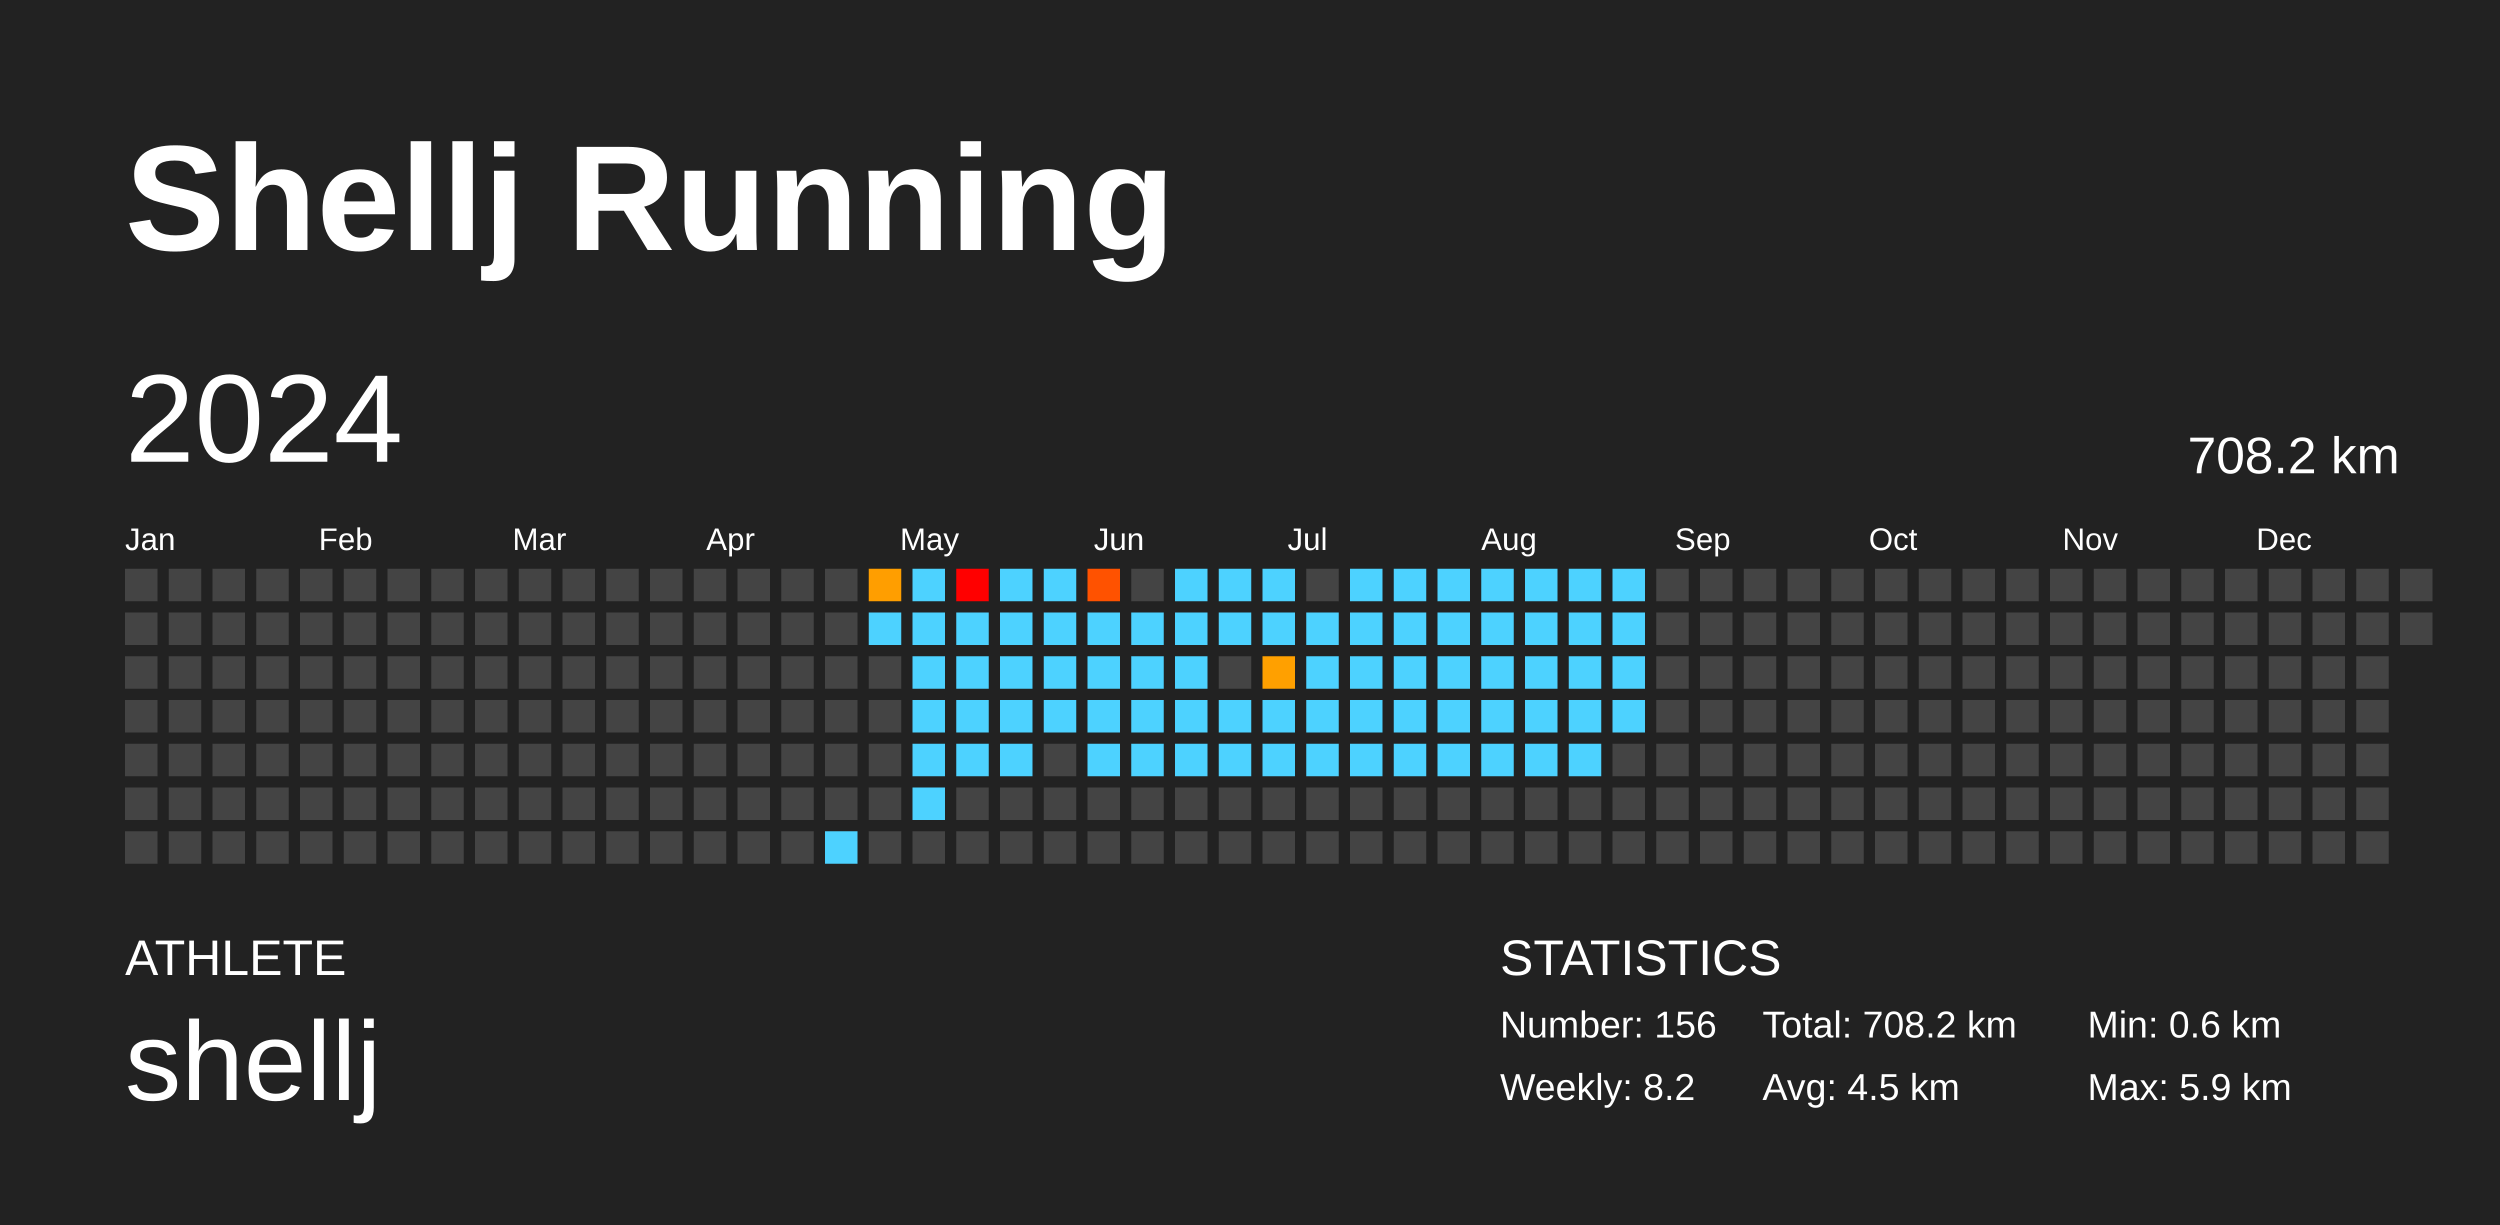
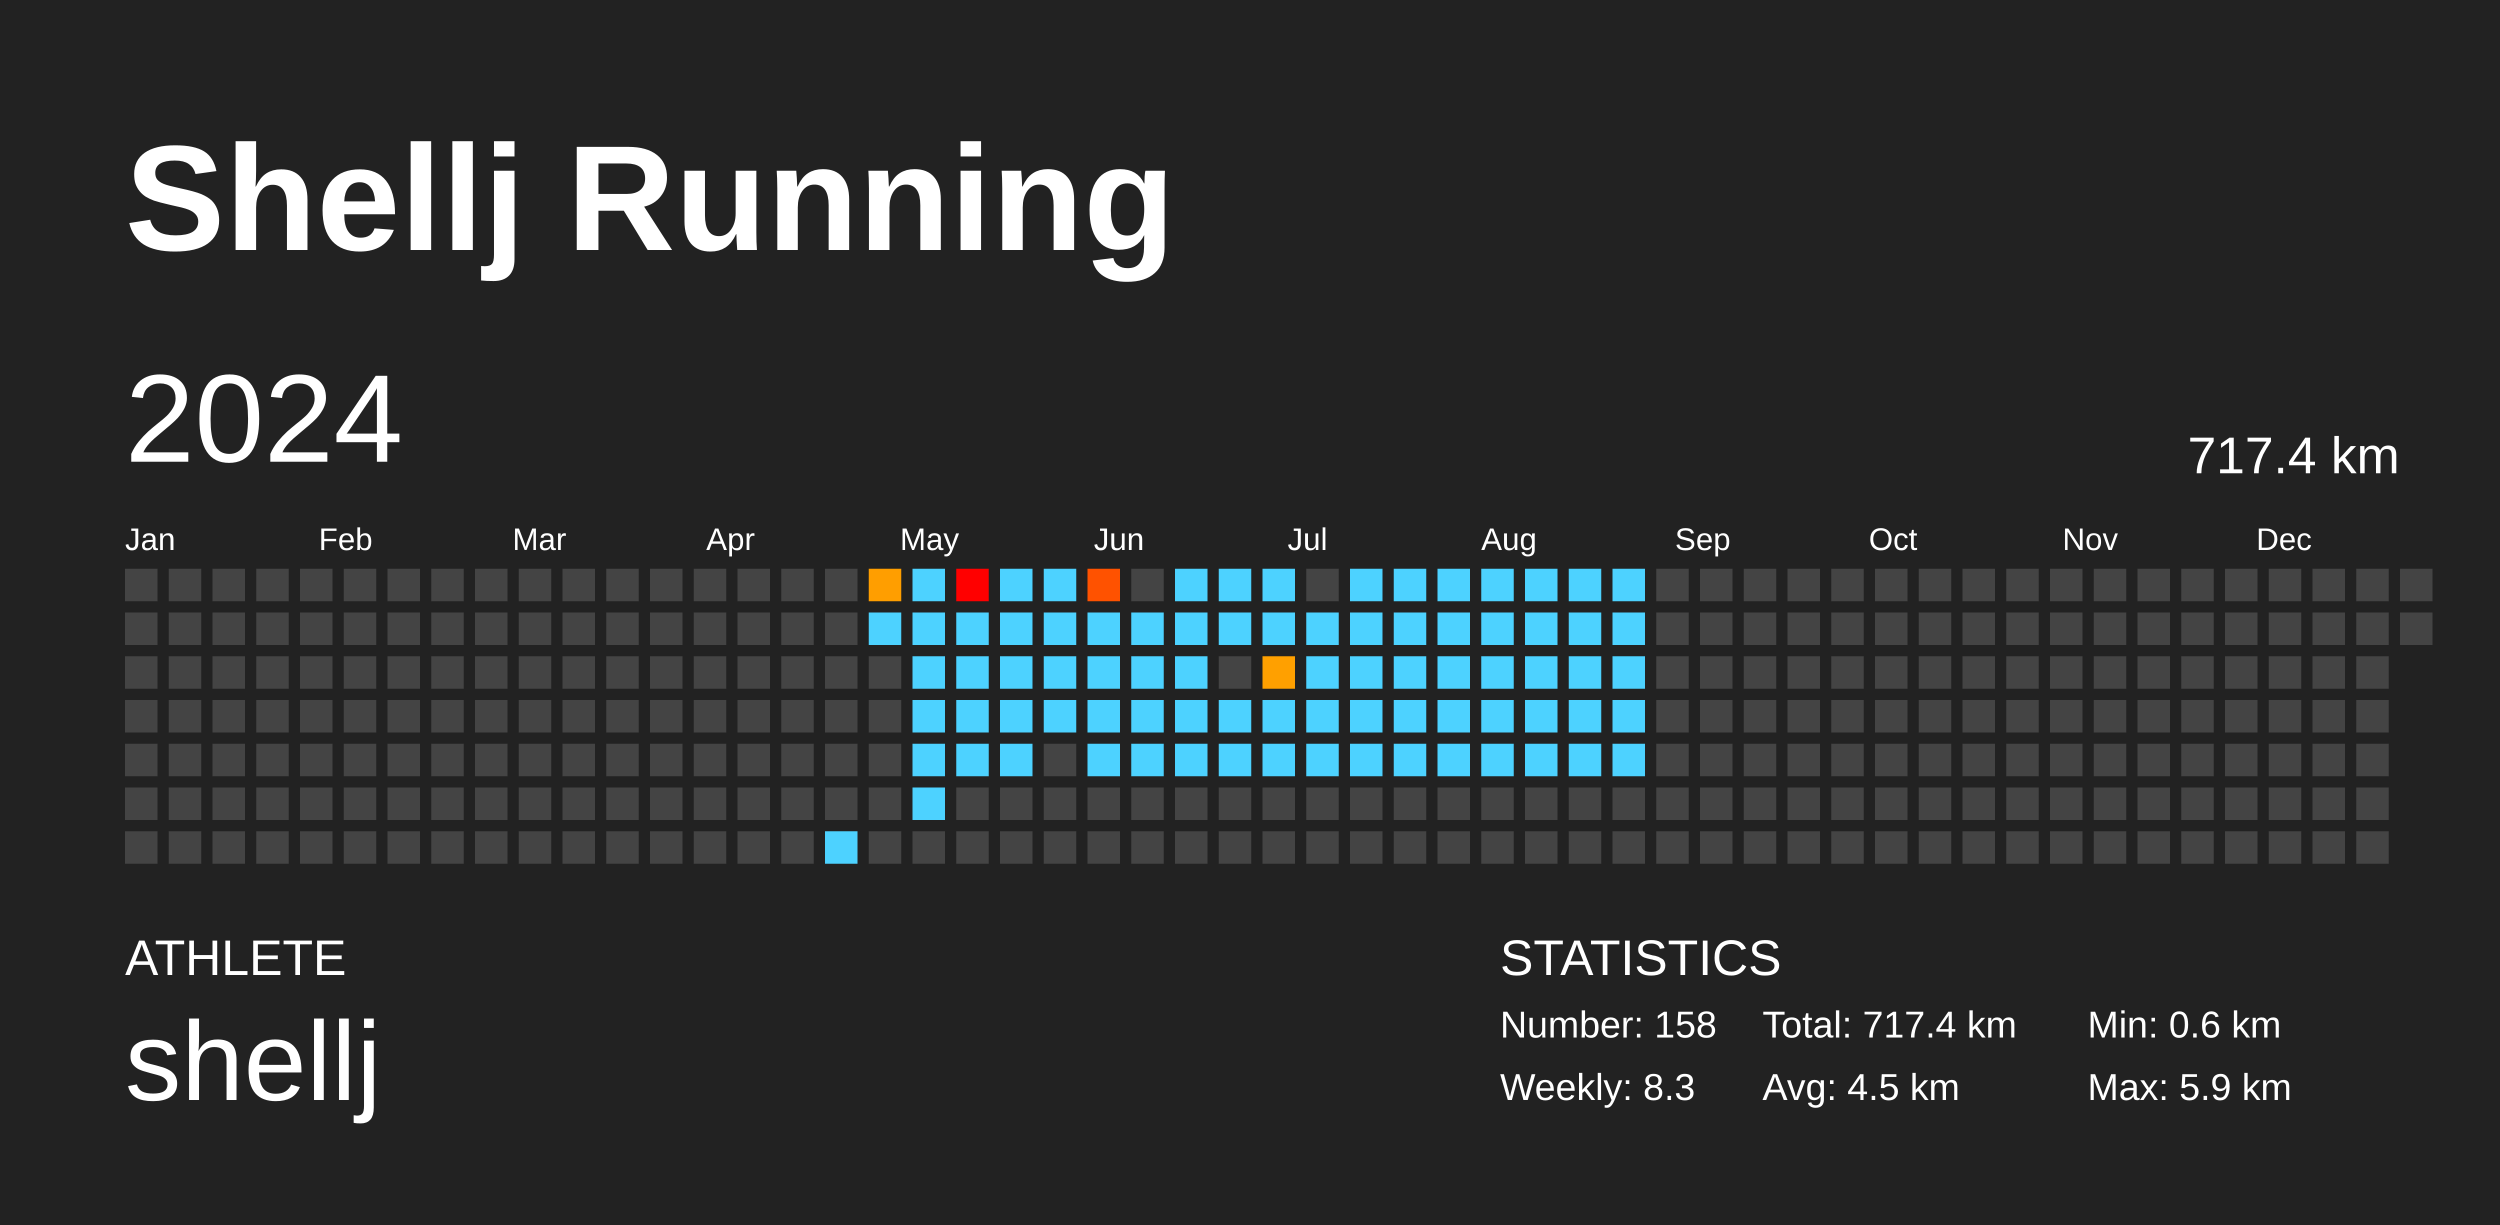
<svg xmlns="http://www.w3.org/2000/svg" baseProfile="full" height="98mm" version="1.1" viewBox="0,0,200,98" width="200mm">
  <defs />
  <rect fill="#222222" height="98" width="200" x="0" y="0" />
  <text fill="#FFFFFF" style="font-size:12px; font-family:Arial; font-weight:bold;" x="10" y="20">Shellj Running</text>
  <text fill="#FFFFFF" style="font-size:4px; font-family:Arial" x="10" y="78">ATHLETE</text>
  <text fill="#FFFFFF" style="font-size:9px; font-family:Arial" x="10" y="88">shellj</text>
  <text fill="#FFFFFF" style="font-size:4px; font-family:Arial" x="120" y="78">STATISTICS</text>
-   <text fill="#FFFFFF" style="font-size:3px; font-family:Arial" x="120" y="83">Number: 156</text>
-   <text fill="#FFFFFF" style="font-size:3px; font-family:Arial" x="120" y="88">Weekly: 8.2</text>
-   <text fill="#FFFFFF" style="font-size:3px; font-family:Arial" x="141" y="83">Total: 708.2 km</text>
+   <text fill="#FFFFFF" style="font-size:3px; font-family:Arial" x="120" y="83">Number: 158</text>
+   <text fill="#FFFFFF" style="font-size:3px; font-family:Arial" x="120" y="88">Weekly: 8.3</text>
+   <text fill="#FFFFFF" style="font-size:3px; font-family:Arial" x="141" y="83">Total: 717.4 km</text>
  <text fill="#FFFFFF" style="font-size:3px; font-family:Arial" x="141" y="88">Avg: 4.5 km</text>
  <text fill="#FFFFFF" style="font-size:3px; font-family:Arial" x="167" y="83">Min: 0.6 km</text>
  <text fill="#FFFFFF" style="font-size:3px; font-family:Arial" x="167" y="88">Max: 5.9 km</text>
  <text dominant-baseline="hanging" fill="#FFFFFF" style="font-size:10.0px; font-family:Arial;" x="10" y="30">2024</text>
-   <text dominant-baseline="hanging" fill="#FFFFFF" style="font-size:4.125px; font-family:Arial;" x="175" y="35">708.2 km</text>
+   <text dominant-baseline="hanging" fill="#FFFFFF" style="font-size:4.125px; font-family:Arial;" x="175" y="35">717.4 km</text>
  <text fill="#FFFFFF" style="font-size:2.5px; font-family:Arial" x="10.0" y="44">Jan</text>
  <text fill="#FFFFFF" style="font-size:2.5px; font-family:Arial" x="25.5" y="44">Feb</text>
  <text fill="#FFFFFF" style="font-size:2.5px; font-family:Arial" x="41.0" y="44">Mar</text>
  <text fill="#FFFFFF" style="font-size:2.5px; font-family:Arial" x="56.5" y="44">Apr</text>
  <text fill="#FFFFFF" style="font-size:2.5px; font-family:Arial" x="72.0" y="44">May</text>
  <text fill="#FFFFFF" style="font-size:2.5px; font-family:Arial" x="87.5" y="44">Jun</text>
  <text fill="#FFFFFF" style="font-size:2.5px; font-family:Arial" x="103.0" y="44">Jul</text>
  <text fill="#FFFFFF" style="font-size:2.5px; font-family:Arial" x="118.5" y="44">Aug</text>
  <text fill="#FFFFFF" style="font-size:2.5px; font-family:Arial" x="134.0" y="44">Sep</text>
  <text fill="#FFFFFF" style="font-size:2.5px; font-family:Arial" x="149.5" y="44">Oct</text>
  <text fill="#FFFFFF" style="font-size:2.5px; font-family:Arial" x="165.0" y="44">Nov</text>
  <text fill="#FFFFFF" style="font-size:2.5px; font-family:Arial" x="180.5" y="44">Dec</text>
  <rect fill="#444444" height="2.6" width="2.6" x="10.0" y="45.5" />
  <rect fill="#444444" height="2.6" width="2.6" x="10.0" y="49.0" />
  <rect fill="#444444" height="2.6" width="2.6" x="10.0" y="52.5" />
  <rect fill="#444444" height="2.6" width="2.6" x="10.0" y="56.0" />
  <rect fill="#444444" height="2.6" width="2.6" x="10.0" y="59.5" />
  <rect fill="#444444" height="2.6" width="2.6" x="10.0" y="63.0" />
  <rect fill="#444444" height="2.6" width="2.6" x="10.0" y="66.5" />
  <rect fill="#444444" height="2.6" width="2.6" x="13.5" y="45.5" />
  <rect fill="#444444" height="2.6" width="2.6" x="13.5" y="49.0" />
  <rect fill="#444444" height="2.6" width="2.6" x="13.5" y="52.5" />
  <rect fill="#444444" height="2.6" width="2.6" x="13.5" y="56.0" />
  <rect fill="#444444" height="2.6" width="2.6" x="13.5" y="59.5" />
  <rect fill="#444444" height="2.6" width="2.6" x="13.5" y="63.0" />
  <rect fill="#444444" height="2.6" width="2.6" x="13.5" y="66.5" />
  <rect fill="#444444" height="2.6" width="2.6" x="17.0" y="45.5" />
  <rect fill="#444444" height="2.6" width="2.6" x="17.0" y="49.0" />
  <rect fill="#444444" height="2.6" width="2.6" x="17.0" y="52.5" />
  <rect fill="#444444" height="2.6" width="2.6" x="17.0" y="56.0" />
  <rect fill="#444444" height="2.6" width="2.6" x="17.0" y="59.5" />
  <rect fill="#444444" height="2.6" width="2.6" x="17.0" y="63.0" />
  <rect fill="#444444" height="2.6" width="2.6" x="17.0" y="66.5" />
  <rect fill="#444444" height="2.6" width="2.6" x="20.5" y="45.5" />
  <rect fill="#444444" height="2.6" width="2.6" x="20.5" y="49.0" />
  <rect fill="#444444" height="2.6" width="2.6" x="20.5" y="52.5" />
  <rect fill="#444444" height="2.6" width="2.6" x="20.5" y="56.0" />
  <rect fill="#444444" height="2.6" width="2.6" x="20.5" y="59.5" />
  <rect fill="#444444" height="2.6" width="2.6" x="20.5" y="63.0" />
  <rect fill="#444444" height="2.6" width="2.6" x="20.5" y="66.5" />
  <rect fill="#444444" height="2.6" width="2.6" x="24.0" y="45.5" />
  <rect fill="#444444" height="2.6" width="2.6" x="24.0" y="49.0" />
  <rect fill="#444444" height="2.6" width="2.6" x="24.0" y="52.5" />
  <rect fill="#444444" height="2.6" width="2.6" x="24.0" y="56.0" />
  <rect fill="#444444" height="2.6" width="2.6" x="24.0" y="59.5" />
  <rect fill="#444444" height="2.6" width="2.6" x="24.0" y="63.0" />
  <rect fill="#444444" height="2.6" width="2.6" x="24.0" y="66.5" />
  <rect fill="#444444" height="2.6" width="2.6" x="27.5" y="45.5" />
  <rect fill="#444444" height="2.6" width="2.6" x="27.5" y="49.0" />
  <rect fill="#444444" height="2.6" width="2.6" x="27.5" y="52.5" />
  <rect fill="#444444" height="2.6" width="2.6" x="27.5" y="56.0" />
  <rect fill="#444444" height="2.6" width="2.6" x="27.5" y="59.5" />
  <rect fill="#444444" height="2.6" width="2.6" x="27.5" y="63.0" />
  <rect fill="#444444" height="2.6" width="2.6" x="27.5" y="66.5" />
  <rect fill="#444444" height="2.6" width="2.6" x="31.0" y="45.5" />
  <rect fill="#444444" height="2.6" width="2.6" x="31.0" y="49.0" />
  <rect fill="#444444" height="2.6" width="2.6" x="31.0" y="52.5" />
  <rect fill="#444444" height="2.6" width="2.6" x="31.0" y="56.0" />
  <rect fill="#444444" height="2.6" width="2.6" x="31.0" y="59.5" />
  <rect fill="#444444" height="2.6" width="2.6" x="31.0" y="63.0" />
  <rect fill="#444444" height="2.6" width="2.6" x="31.0" y="66.5" />
  <rect fill="#444444" height="2.6" width="2.6" x="34.5" y="45.5" />
  <rect fill="#444444" height="2.6" width="2.6" x="34.5" y="49.0" />
  <rect fill="#444444" height="2.6" width="2.6" x="34.5" y="52.5" />
  <rect fill="#444444" height="2.6" width="2.6" x="34.5" y="56.0" />
  <rect fill="#444444" height="2.6" width="2.6" x="34.5" y="59.5" />
  <rect fill="#444444" height="2.6" width="2.6" x="34.5" y="63.0" />
  <rect fill="#444444" height="2.6" width="2.6" x="34.5" y="66.5" />
  <rect fill="#444444" height="2.6" width="2.6" x="38.0" y="45.5" />
  <rect fill="#444444" height="2.6" width="2.6" x="38.0" y="49.0" />
  <rect fill="#444444" height="2.6" width="2.6" x="38.0" y="52.5" />
  <rect fill="#444444" height="2.6" width="2.6" x="38.0" y="56.0" />
  <rect fill="#444444" height="2.6" width="2.6" x="38.0" y="59.5" />
  <rect fill="#444444" height="2.6" width="2.6" x="38.0" y="63.0" />
  <rect fill="#444444" height="2.6" width="2.6" x="38.0" y="66.5" />
  <rect fill="#444444" height="2.6" width="2.6" x="41.5" y="45.5" />
  <rect fill="#444444" height="2.6" width="2.6" x="41.5" y="49.0" />
  <rect fill="#444444" height="2.6" width="2.6" x="41.5" y="52.5" />
  <rect fill="#444444" height="2.6" width="2.6" x="41.5" y="56.0" />
  <rect fill="#444444" height="2.6" width="2.6" x="41.5" y="59.5" />
  <rect fill="#444444" height="2.6" width="2.6" x="41.5" y="63.0" />
  <rect fill="#444444" height="2.6" width="2.6" x="41.5" y="66.5" />
  <rect fill="#444444" height="2.6" width="2.6" x="45.0" y="45.5" />
  <rect fill="#444444" height="2.6" width="2.6" x="45.0" y="49.0" />
  <rect fill="#444444" height="2.6" width="2.6" x="45.0" y="52.5" />
  <rect fill="#444444" height="2.6" width="2.6" x="45.0" y="56.0" />
  <rect fill="#444444" height="2.6" width="2.6" x="45.0" y="59.5" />
  <rect fill="#444444" height="2.6" width="2.6" x="45.0" y="63.0" />
  <rect fill="#444444" height="2.6" width="2.6" x="45.0" y="66.5" />
  <rect fill="#444444" height="2.6" width="2.6" x="48.5" y="45.5" />
  <rect fill="#444444" height="2.6" width="2.6" x="48.5" y="49.0" />
  <rect fill="#444444" height="2.6" width="2.6" x="48.5" y="52.5" />
  <rect fill="#444444" height="2.6" width="2.6" x="48.5" y="56.0" />
  <rect fill="#444444" height="2.6" width="2.6" x="48.5" y="59.5" />
  <rect fill="#444444" height="2.6" width="2.6" x="48.5" y="63.0" />
  <rect fill="#444444" height="2.6" width="2.6" x="48.5" y="66.5" />
  <rect fill="#444444" height="2.6" width="2.6" x="52.0" y="45.5" />
  <rect fill="#444444" height="2.6" width="2.6" x="52.0" y="49.0" />
  <rect fill="#444444" height="2.6" width="2.6" x="52.0" y="52.5" />
  <rect fill="#444444" height="2.6" width="2.6" x="52.0" y="56.0" />
  <rect fill="#444444" height="2.6" width="2.6" x="52.0" y="59.5" />
  <rect fill="#444444" height="2.6" width="2.6" x="52.0" y="63.0" />
  <rect fill="#444444" height="2.6" width="2.6" x="52.0" y="66.5" />
  <rect fill="#444444" height="2.6" width="2.6" x="55.5" y="45.5" />
  <rect fill="#444444" height="2.6" width="2.6" x="55.5" y="49.0" />
  <rect fill="#444444" height="2.6" width="2.6" x="55.5" y="52.5" />
  <rect fill="#444444" height="2.6" width="2.6" x="55.5" y="56.0" />
  <rect fill="#444444" height="2.6" width="2.6" x="55.5" y="59.5" />
  <rect fill="#444444" height="2.6" width="2.6" x="55.5" y="63.0" />
  <rect fill="#444444" height="2.6" width="2.6" x="55.5" y="66.5" />
  <rect fill="#444444" height="2.6" width="2.6" x="59.0" y="45.5" />
  <rect fill="#444444" height="2.6" width="2.6" x="59.0" y="49.0" />
  <rect fill="#444444" height="2.6" width="2.6" x="59.0" y="52.5" />
  <rect fill="#444444" height="2.6" width="2.6" x="59.0" y="56.0" />
  <rect fill="#444444" height="2.6" width="2.6" x="59.0" y="59.5" />
  <rect fill="#444444" height="2.6" width="2.6" x="59.0" y="63.0" />
  <rect fill="#444444" height="2.6" width="2.6" x="59.0" y="66.5" />
  <rect fill="#444444" height="2.6" width="2.6" x="62.5" y="45.5" />
  <rect fill="#444444" height="2.6" width="2.6" x="62.5" y="49.0" />
  <rect fill="#444444" height="2.6" width="2.6" x="62.5" y="52.5" />
  <rect fill="#444444" height="2.6" width="2.6" x="62.5" y="56.0" />
  <rect fill="#444444" height="2.6" width="2.6" x="62.5" y="59.5" />
  <rect fill="#444444" height="2.6" width="2.6" x="62.5" y="63.0" />
  <rect fill="#444444" height="2.6" width="2.6" x="62.5" y="66.5" />
  <rect fill="#444444" height="2.6" width="2.6" x="66.0" y="45.5" />
  <rect fill="#444444" height="2.6" width="2.6" x="66.0" y="49.0" />
  <rect fill="#444444" height="2.6" width="2.6" x="66.0" y="52.5" />
  <rect fill="#444444" height="2.6" width="2.6" x="66.0" y="56.0" />
  <rect fill="#444444" height="2.6" width="2.6" x="66.0" y="59.5" />
  <rect fill="#444444" height="2.6" width="2.6" x="66.0" y="63.0" />
  <rect fill="#4dd2ff" height="2.6" width="2.6" x="66.0" y="66.5" />
  <rect fill="#ff9e00" height="2.6" width="2.6" x="69.5" y="45.5" />
  <rect fill="#4dd2ff" height="2.6" width="2.6" x="69.5" y="49.0" />
  <rect fill="#444444" height="2.6" width="2.6" x="69.5" y="52.5" />
  <rect fill="#444444" height="2.6" width="2.6" x="69.5" y="56.0" />
  <rect fill="#444444" height="2.6" width="2.6" x="69.5" y="59.5" />
  <rect fill="#444444" height="2.6" width="2.6" x="69.5" y="63.0" />
  <rect fill="#444444" height="2.6" width="2.6" x="69.5" y="66.5" />
  <rect fill="#4dd2ff" height="2.6" width="2.6" x="73.0" y="45.5" />
  <rect fill="#4dd2ff" height="2.6" width="2.6" x="73.0" y="49.0" />
  <rect fill="#4dd2ff" height="2.6" width="2.6" x="73.0" y="52.5" />
  <rect fill="#4dd2ff" height="2.6" width="2.6" x="73.0" y="56.0" />
  <rect fill="#4dd2ff" height="2.6" width="2.6" x="73.0" y="59.5" />
  <rect fill="#4dd2ff" height="2.6" width="2.6" x="73.0" y="63.0" />
  <rect fill="#444444" height="2.6" width="2.6" x="73.0" y="66.5" />
  <rect fill="red" height="2.6" width="2.6" x="76.5" y="45.5" />
  <rect fill="#4dd2ff" height="2.6" width="2.6" x="76.5" y="49.0" />
  <rect fill="#4dd2ff" height="2.6" width="2.6" x="76.5" y="52.5" />
  <rect fill="#4dd2ff" height="2.6" width="2.6" x="76.5" y="56.0" />
  <rect fill="#4dd2ff" height="2.6" width="2.6" x="76.5" y="59.5" />
  <rect fill="#444444" height="2.6" width="2.6" x="76.5" y="63.0" />
  <rect fill="#444444" height="2.6" width="2.6" x="76.5" y="66.5" />
  <rect fill="#4dd2ff" height="2.6" width="2.6" x="80.0" y="45.5" />
  <rect fill="#4dd2ff" height="2.6" width="2.6" x="80.0" y="49.0" />
  <rect fill="#4dd2ff" height="2.6" width="2.6" x="80.0" y="52.5" />
  <rect fill="#4dd2ff" height="2.6" width="2.6" x="80.0" y="56.0" />
  <rect fill="#4dd2ff" height="2.6" width="2.6" x="80.0" y="59.5" />
  <rect fill="#444444" height="2.6" width="2.6" x="80.0" y="63.0" />
  <rect fill="#444444" height="2.6" width="2.6" x="80.0" y="66.5" />
  <rect fill="#4dd2ff" height="2.6" width="2.6" x="83.5" y="45.5" />
  <rect fill="#4dd2ff" height="2.6" width="2.6" x="83.5" y="49.0" />
  <rect fill="#4dd2ff" height="2.6" width="2.6" x="83.5" y="52.5" />
  <rect fill="#4dd2ff" height="2.6" width="2.6" x="83.5" y="56.0" />
  <rect fill="#444444" height="2.6" width="2.6" x="83.5" y="59.5" />
  <rect fill="#444444" height="2.6" width="2.6" x="83.5" y="63.0" />
  <rect fill="#444444" height="2.6" width="2.6" x="83.5" y="66.5" />
  <rect fill="#ff5200" height="2.6" width="2.6" x="87.0" y="45.5" />
  <rect fill="#4dd2ff" height="2.6" width="2.6" x="87.0" y="49.0" />
  <rect fill="#4dd2ff" height="2.6" width="2.6" x="87.0" y="52.5" />
  <rect fill="#4dd2ff" height="2.6" width="2.6" x="87.0" y="56.0" />
  <rect fill="#4dd2ff" height="2.6" width="2.6" x="87.0" y="59.5" />
  <rect fill="#444444" height="2.6" width="2.6" x="87.0" y="63.0" />
  <rect fill="#444444" height="2.6" width="2.6" x="87.0" y="66.5" />
  <rect fill="#444444" height="2.6" width="2.6" x="90.5" y="45.5" />
  <rect fill="#4dd2ff" height="2.6" width="2.6" x="90.5" y="49.0" />
  <rect fill="#4dd2ff" height="2.6" width="2.6" x="90.5" y="52.5" />
  <rect fill="#4dd2ff" height="2.6" width="2.6" x="90.5" y="56.0" />
  <rect fill="#4dd2ff" height="2.6" width="2.6" x="90.5" y="59.5" />
  <rect fill="#444444" height="2.6" width="2.6" x="90.5" y="63.0" />
  <rect fill="#444444" height="2.6" width="2.6" x="90.5" y="66.5" />
  <rect fill="#4dd2ff" height="2.6" width="2.6" x="94.0" y="45.5" />
  <rect fill="#4dd2ff" height="2.6" width="2.6" x="94.0" y="49.0" />
  <rect fill="#4dd2ff" height="2.6" width="2.6" x="94.0" y="52.5" />
  <rect fill="#4dd2ff" height="2.6" width="2.6" x="94.0" y="56.0" />
  <rect fill="#4dd2ff" height="2.6" width="2.6" x="94.0" y="59.5" />
  <rect fill="#444444" height="2.6" width="2.6" x="94.0" y="63.0" />
  <rect fill="#444444" height="2.6" width="2.6" x="94.0" y="66.5" />
  <rect fill="#4dd2ff" height="2.6" width="2.6" x="97.5" y="45.5" />
  <rect fill="#4dd2ff" height="2.6" width="2.6" x="97.5" y="49.0" />
  <rect fill="#444444" height="2.6" width="2.6" x="97.5" y="52.5" />
  <rect fill="#4dd2ff" height="2.6" width="2.6" x="97.5" y="56.0" />
  <rect fill="#4dd2ff" height="2.6" width="2.6" x="97.5" y="59.5" />
  <rect fill="#444444" height="2.6" width="2.6" x="97.5" y="63.0" />
  <rect fill="#444444" height="2.6" width="2.6" x="97.5" y="66.5" />
  <rect fill="#4dd2ff" height="2.6" width="2.6" x="101.0" y="45.5" />
  <rect fill="#4dd2ff" height="2.6" width="2.6" x="101.0" y="49.0" />
  <rect fill="#ffa000" height="2.6" width="2.6" x="101.0" y="52.5" />
  <rect fill="#4dd2ff" height="2.6" width="2.6" x="101.0" y="56.0" />
  <rect fill="#4dd2ff" height="2.6" width="2.6" x="101.0" y="59.5" />
  <rect fill="#444444" height="2.6" width="2.6" x="101.0" y="63.0" />
  <rect fill="#444444" height="2.6" width="2.6" x="101.0" y="66.5" />
  <rect fill="#444444" height="2.6" width="2.6" x="104.5" y="45.5" />
  <rect fill="#4dd2ff" height="2.6" width="2.6" x="104.5" y="49.0" />
  <rect fill="#4dd2ff" height="2.6" width="2.6" x="104.5" y="52.5" />
  <rect fill="#4dd2ff" height="2.6" width="2.6" x="104.5" y="56.0" />
  <rect fill="#4dd2ff" height="2.6" width="2.6" x="104.5" y="59.5" />
  <rect fill="#444444" height="2.6" width="2.6" x="104.5" y="63.0" />
  <rect fill="#444444" height="2.6" width="2.6" x="104.5" y="66.5" />
  <rect fill="#4dd2ff" height="2.6" width="2.6" x="108.0" y="45.5" />
  <rect fill="#4dd2ff" height="2.6" width="2.6" x="108.0" y="49.0" />
  <rect fill="#4dd2ff" height="2.6" width="2.6" x="108.0" y="52.5" />
  <rect fill="#4dd2ff" height="2.6" width="2.6" x="108.0" y="56.0" />
  <rect fill="#4dd2ff" height="2.6" width="2.6" x="108.0" y="59.5" />
  <rect fill="#444444" height="2.6" width="2.6" x="108.0" y="63.0" />
  <rect fill="#444444" height="2.6" width="2.6" x="108.0" y="66.5" />
  <rect fill="#4dd2ff" height="2.6" width="2.6" x="111.5" y="45.5" />
  <rect fill="#4dd2ff" height="2.6" width="2.6" x="111.5" y="49.0" />
  <rect fill="#4dd2ff" height="2.6" width="2.6" x="111.5" y="52.5" />
  <rect fill="#4dd2ff" height="2.6" width="2.6" x="111.5" y="56.0" />
  <rect fill="#4dd2ff" height="2.6" width="2.6" x="111.5" y="59.5" />
  <rect fill="#444444" height="2.6" width="2.6" x="111.5" y="63.0" />
  <rect fill="#444444" height="2.6" width="2.6" x="111.5" y="66.5" />
  <rect fill="#4dd2ff" height="2.6" width="2.6" x="115.0" y="45.5" />
  <rect fill="#4dd2ff" height="2.6" width="2.6" x="115.0" y="49.0" />
  <rect fill="#4dd2ff" height="2.6" width="2.6" x="115.0" y="52.5" />
  <rect fill="#4dd2ff" height="2.6" width="2.6" x="115.0" y="56.0" />
  <rect fill="#4dd2ff" height="2.6" width="2.6" x="115.0" y="59.5" />
  <rect fill="#444444" height="2.6" width="2.6" x="115.0" y="63.0" />
  <rect fill="#444444" height="2.6" width="2.6" x="115.0" y="66.5" />
  <rect fill="#4dd2ff" height="2.6" width="2.6" x="118.5" y="45.5" />
  <rect fill="#4dd2ff" height="2.6" width="2.6" x="118.5" y="49.0" />
  <rect fill="#4dd2ff" height="2.6" width="2.6" x="118.5" y="52.5" />
  <rect fill="#4dd2ff" height="2.6" width="2.6" x="118.5" y="56.0" />
  <rect fill="#4dd2ff" height="2.6" width="2.6" x="118.5" y="59.5" />
  <rect fill="#444444" height="2.6" width="2.6" x="118.5" y="63.0" />
  <rect fill="#444444" height="2.6" width="2.6" x="118.5" y="66.5" />
  <rect fill="#4dd2ff" height="2.6" width="2.6" x="122.0" y="45.5" />
  <rect fill="#4dd2ff" height="2.6" width="2.6" x="122.0" y="49.0" />
  <rect fill="#4dd2ff" height="2.6" width="2.6" x="122.0" y="52.5" />
  <rect fill="#4dd2ff" height="2.6" width="2.6" x="122.0" y="56.0" />
  <rect fill="#4dd2ff" height="2.6" width="2.6" x="122.0" y="59.5" />
  <rect fill="#444444" height="2.6" width="2.6" x="122.0" y="63.0" />
  <rect fill="#444444" height="2.6" width="2.6" x="122.0" y="66.5" />
  <rect fill="#4dd2ff" height="2.6" width="2.6" x="125.5" y="45.5" />
  <rect fill="#4dd2ff" height="2.6" width="2.6" x="125.5" y="49.0" />
  <rect fill="#4dd2ff" height="2.6" width="2.6" x="125.5" y="52.5" />
  <rect fill="#4dd2ff" height="2.6" width="2.6" x="125.5" y="56.0" />
  <rect fill="#4dd2ff" height="2.6" width="2.6" x="125.5" y="59.5" />
  <rect fill="#444444" height="2.6" width="2.6" x="125.5" y="63.0" />
  <rect fill="#444444" height="2.6" width="2.6" x="125.5" y="66.5" />
  <rect fill="#4dd2ff" height="2.6" width="2.6" x="129.0" y="45.5" />
  <rect fill="#4dd2ff" height="2.6" width="2.6" x="129.0" y="49.0" />
  <rect fill="#4dd2ff" height="2.6" width="2.6" x="129.0" y="52.5" />
  <rect fill="#4dd2ff" height="2.6" width="2.6" x="129.0" y="56.0" />
-   <rect fill="#444444" height="2.6" width="2.6" x="129.0" y="59.5" />
+   <rect fill="#4dd2ff" height="2.6" width="2.6" x="129.0" y="59.5" />
  <rect fill="#444444" height="2.6" width="2.6" x="129.0" y="63.0" />
  <rect fill="#444444" height="2.6" width="2.6" x="129.0" y="66.5" />
  <rect fill="#444444" height="2.6" width="2.6" x="132.5" y="45.5" />
  <rect fill="#444444" height="2.6" width="2.6" x="132.5" y="49.0" />
  <rect fill="#444444" height="2.6" width="2.6" x="132.5" y="52.5" />
  <rect fill="#444444" height="2.6" width="2.6" x="132.5" y="56.0" />
  <rect fill="#444444" height="2.6" width="2.6" x="132.5" y="59.5" />
  <rect fill="#444444" height="2.6" width="2.6" x="132.5" y="63.0" />
  <rect fill="#444444" height="2.6" width="2.6" x="132.5" y="66.5" />
  <rect fill="#444444" height="2.6" width="2.6" x="136.0" y="45.5" />
  <rect fill="#444444" height="2.6" width="2.6" x="136.0" y="49.0" />
  <rect fill="#444444" height="2.6" width="2.6" x="136.0" y="52.5" />
  <rect fill="#444444" height="2.6" width="2.6" x="136.0" y="56.0" />
  <rect fill="#444444" height="2.6" width="2.6" x="136.0" y="59.5" />
  <rect fill="#444444" height="2.6" width="2.6" x="136.0" y="63.0" />
  <rect fill="#444444" height="2.6" width="2.6" x="136.0" y="66.5" />
  <rect fill="#444444" height="2.6" width="2.6" x="139.5" y="45.5" />
  <rect fill="#444444" height="2.6" width="2.6" x="139.5" y="49.0" />
  <rect fill="#444444" height="2.6" width="2.6" x="139.5" y="52.5" />
  <rect fill="#444444" height="2.6" width="2.6" x="139.5" y="56.0" />
  <rect fill="#444444" height="2.6" width="2.6" x="139.5" y="59.5" />
  <rect fill="#444444" height="2.6" width="2.6" x="139.5" y="63.0" />
  <rect fill="#444444" height="2.6" width="2.6" x="139.5" y="66.5" />
  <rect fill="#444444" height="2.6" width="2.6" x="143.0" y="45.5" />
  <rect fill="#444444" height="2.6" width="2.6" x="143.0" y="49.0" />
  <rect fill="#444444" height="2.6" width="2.6" x="143.0" y="52.5" />
  <rect fill="#444444" height="2.6" width="2.6" x="143.0" y="56.0" />
  <rect fill="#444444" height="2.6" width="2.6" x="143.0" y="59.5" />
  <rect fill="#444444" height="2.6" width="2.6" x="143.0" y="63.0" />
  <rect fill="#444444" height="2.6" width="2.6" x="143.0" y="66.5" />
  <rect fill="#444444" height="2.6" width="2.6" x="146.5" y="45.5" />
  <rect fill="#444444" height="2.6" width="2.6" x="146.5" y="49.0" />
  <rect fill="#444444" height="2.6" width="2.6" x="146.5" y="52.5" />
  <rect fill="#444444" height="2.6" width="2.6" x="146.5" y="56.0" />
  <rect fill="#444444" height="2.6" width="2.6" x="146.5" y="59.5" />
  <rect fill="#444444" height="2.6" width="2.6" x="146.5" y="63.0" />
  <rect fill="#444444" height="2.6" width="2.6" x="146.5" y="66.5" />
  <rect fill="#444444" height="2.6" width="2.6" x="150.0" y="45.5" />
  <rect fill="#444444" height="2.6" width="2.6" x="150.0" y="49.0" />
  <rect fill="#444444" height="2.6" width="2.6" x="150.0" y="52.5" />
  <rect fill="#444444" height="2.6" width="2.6" x="150.0" y="56.0" />
  <rect fill="#444444" height="2.6" width="2.6" x="150.0" y="59.5" />
  <rect fill="#444444" height="2.6" width="2.6" x="150.0" y="63.0" />
  <rect fill="#444444" height="2.6" width="2.6" x="150.0" y="66.5" />
  <rect fill="#444444" height="2.6" width="2.6" x="153.5" y="45.5" />
  <rect fill="#444444" height="2.6" width="2.6" x="153.5" y="49.0" />
  <rect fill="#444444" height="2.6" width="2.6" x="153.5" y="52.5" />
  <rect fill="#444444" height="2.6" width="2.6" x="153.5" y="56.0" />
  <rect fill="#444444" height="2.6" width="2.6" x="153.5" y="59.5" />
  <rect fill="#444444" height="2.6" width="2.6" x="153.5" y="63.0" />
  <rect fill="#444444" height="2.6" width="2.6" x="153.5" y="66.5" />
  <rect fill="#444444" height="2.6" width="2.6" x="157.0" y="45.5" />
  <rect fill="#444444" height="2.6" width="2.6" x="157.0" y="49.0" />
  <rect fill="#444444" height="2.6" width="2.6" x="157.0" y="52.5" />
  <rect fill="#444444" height="2.6" width="2.6" x="157.0" y="56.0" />
  <rect fill="#444444" height="2.6" width="2.6" x="157.0" y="59.5" />
  <rect fill="#444444" height="2.6" width="2.6" x="157.0" y="63.0" />
  <rect fill="#444444" height="2.6" width="2.6" x="157.0" y="66.5" />
  <rect fill="#444444" height="2.6" width="2.6" x="160.5" y="45.5" />
  <rect fill="#444444" height="2.6" width="2.6" x="160.5" y="49.0" />
  <rect fill="#444444" height="2.6" width="2.6" x="160.5" y="52.5" />
  <rect fill="#444444" height="2.6" width="2.6" x="160.5" y="56.0" />
  <rect fill="#444444" height="2.6" width="2.6" x="160.5" y="59.5" />
  <rect fill="#444444" height="2.6" width="2.6" x="160.5" y="63.0" />
  <rect fill="#444444" height="2.6" width="2.6" x="160.5" y="66.5" />
  <rect fill="#444444" height="2.6" width="2.6" x="164.0" y="45.5" />
  <rect fill="#444444" height="2.6" width="2.6" x="164.0" y="49.0" />
  <rect fill="#444444" height="2.6" width="2.6" x="164.0" y="52.5" />
  <rect fill="#444444" height="2.6" width="2.6" x="164.0" y="56.0" />
  <rect fill="#444444" height="2.6" width="2.6" x="164.0" y="59.5" />
  <rect fill="#444444" height="2.6" width="2.6" x="164.0" y="63.0" />
  <rect fill="#444444" height="2.6" width="2.6" x="164.0" y="66.5" />
  <rect fill="#444444" height="2.6" width="2.6" x="167.5" y="45.5" />
  <rect fill="#444444" height="2.6" width="2.6" x="167.5" y="49.0" />
  <rect fill="#444444" height="2.6" width="2.6" x="167.5" y="52.5" />
  <rect fill="#444444" height="2.6" width="2.6" x="167.5" y="56.0" />
  <rect fill="#444444" height="2.6" width="2.6" x="167.5" y="59.5" />
  <rect fill="#444444" height="2.6" width="2.6" x="167.5" y="63.0" />
  <rect fill="#444444" height="2.6" width="2.6" x="167.5" y="66.5" />
  <rect fill="#444444" height="2.6" width="2.6" x="171.0" y="45.5" />
  <rect fill="#444444" height="2.6" width="2.6" x="171.0" y="49.0" />
  <rect fill="#444444" height="2.6" width="2.6" x="171.0" y="52.5" />
  <rect fill="#444444" height="2.6" width="2.6" x="171.0" y="56.0" />
  <rect fill="#444444" height="2.6" width="2.6" x="171.0" y="59.5" />
  <rect fill="#444444" height="2.6" width="2.6" x="171.0" y="63.0" />
  <rect fill="#444444" height="2.6" width="2.6" x="171.0" y="66.5" />
  <rect fill="#444444" height="2.6" width="2.6" x="174.5" y="45.5" />
  <rect fill="#444444" height="2.6" width="2.6" x="174.5" y="49.0" />
  <rect fill="#444444" height="2.6" width="2.6" x="174.5" y="52.5" />
  <rect fill="#444444" height="2.6" width="2.6" x="174.5" y="56.0" />
  <rect fill="#444444" height="2.6" width="2.6" x="174.5" y="59.5" />
  <rect fill="#444444" height="2.6" width="2.6" x="174.5" y="63.0" />
  <rect fill="#444444" height="2.6" width="2.6" x="174.5" y="66.5" />
  <rect fill="#444444" height="2.6" width="2.6" x="178.0" y="45.5" />
  <rect fill="#444444" height="2.6" width="2.6" x="178.0" y="49.0" />
  <rect fill="#444444" height="2.6" width="2.6" x="178.0" y="52.5" />
  <rect fill="#444444" height="2.6" width="2.6" x="178.0" y="56.0" />
  <rect fill="#444444" height="2.6" width="2.6" x="178.0" y="59.5" />
  <rect fill="#444444" height="2.6" width="2.6" x="178.0" y="63.0" />
  <rect fill="#444444" height="2.6" width="2.6" x="178.0" y="66.5" />
  <rect fill="#444444" height="2.6" width="2.6" x="181.5" y="45.5" />
  <rect fill="#444444" height="2.6" width="2.6" x="181.5" y="49.0" />
  <rect fill="#444444" height="2.6" width="2.6" x="181.5" y="52.5" />
  <rect fill="#444444" height="2.6" width="2.6" x="181.5" y="56.0" />
  <rect fill="#444444" height="2.6" width="2.6" x="181.5" y="59.5" />
  <rect fill="#444444" height="2.6" width="2.6" x="181.5" y="63.0" />
  <rect fill="#444444" height="2.6" width="2.6" x="181.5" y="66.5" />
  <rect fill="#444444" height="2.6" width="2.6" x="185.0" y="45.5" />
  <rect fill="#444444" height="2.6" width="2.6" x="185.0" y="49.0" />
  <rect fill="#444444" height="2.6" width="2.6" x="185.0" y="52.5" />
  <rect fill="#444444" height="2.6" width="2.6" x="185.0" y="56.0" />
  <rect fill="#444444" height="2.6" width="2.6" x="185.0" y="59.5" />
  <rect fill="#444444" height="2.6" width="2.6" x="185.0" y="63.0" />
  <rect fill="#444444" height="2.6" width="2.6" x="185.0" y="66.5" />
  <rect fill="#444444" height="2.6" width="2.6" x="188.5" y="45.5" />
  <rect fill="#444444" height="2.6" width="2.6" x="188.5" y="49.0" />
  <rect fill="#444444" height="2.6" width="2.6" x="188.5" y="52.5" />
  <rect fill="#444444" height="2.6" width="2.6" x="188.5" y="56.0" />
  <rect fill="#444444" height="2.6" width="2.6" x="188.5" y="59.5" />
  <rect fill="#444444" height="2.6" width="2.6" x="188.5" y="63.0" />
  <rect fill="#444444" height="2.6" width="2.6" x="188.5" y="66.5" />
  <rect fill="#444444" height="2.6" width="2.6" x="192.0" y="45.5" />
  <rect fill="#444444" height="2.6" width="2.6" x="192.0" y="49.0" />
</svg>
